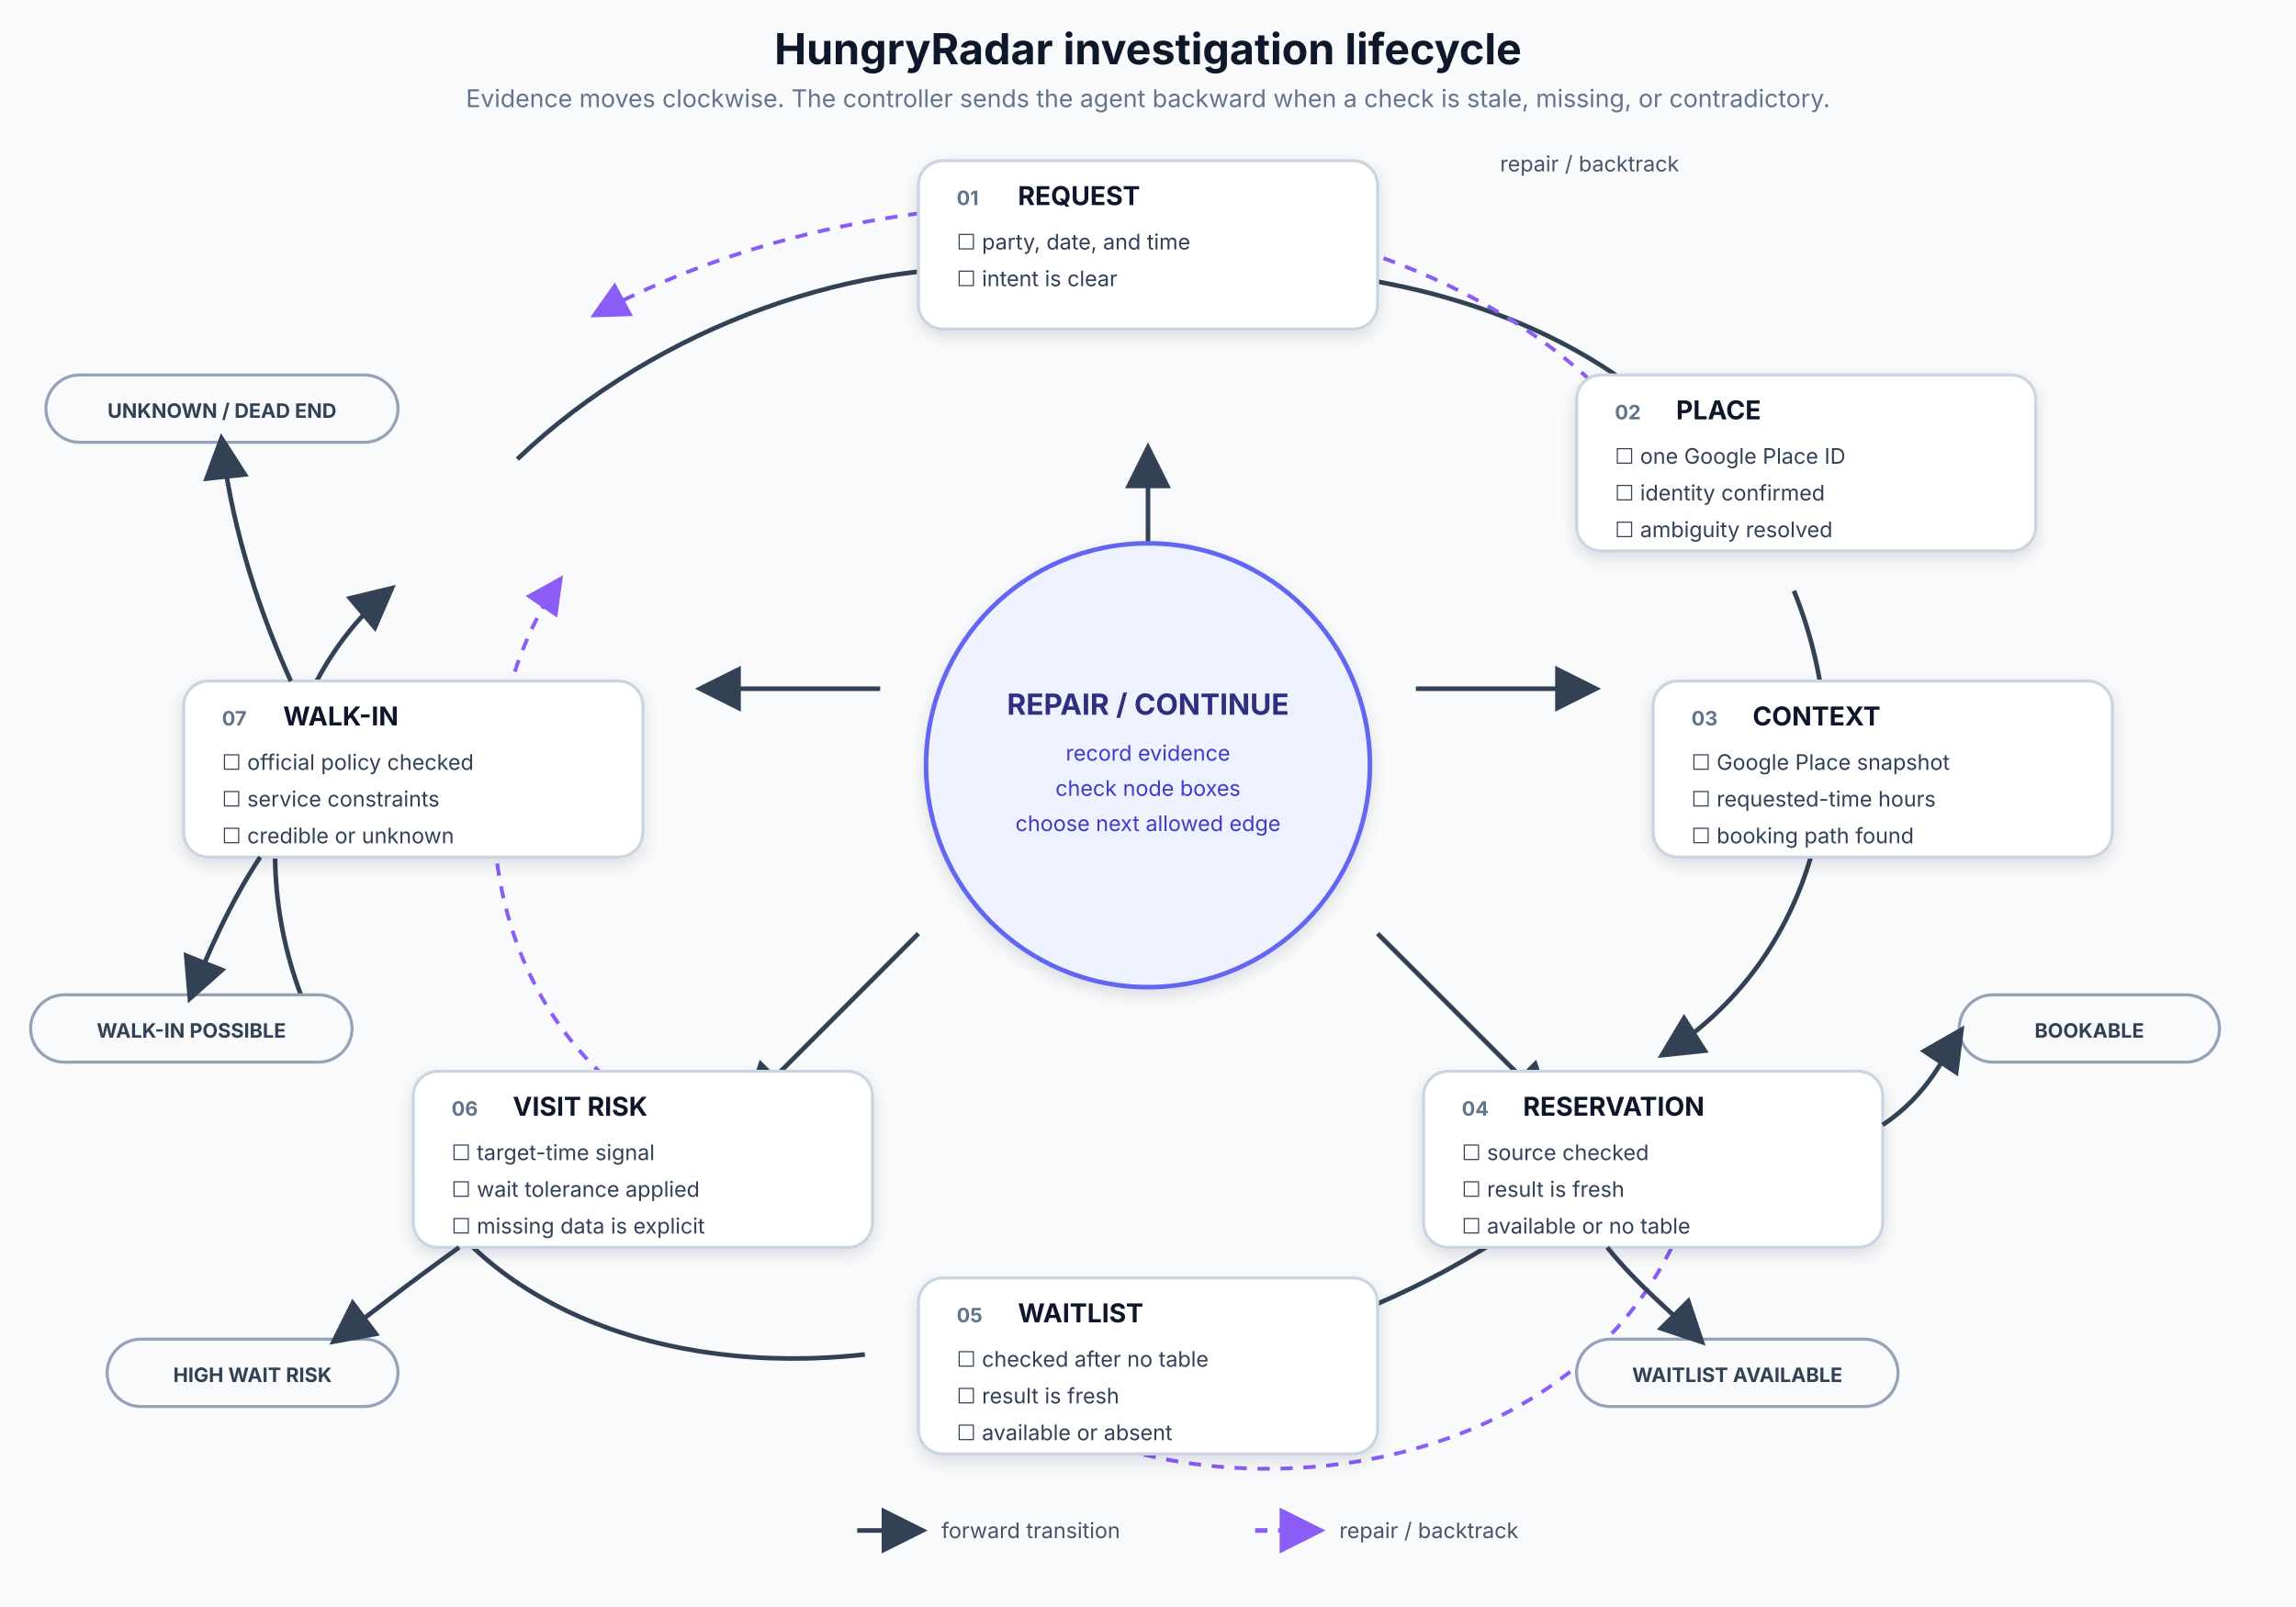
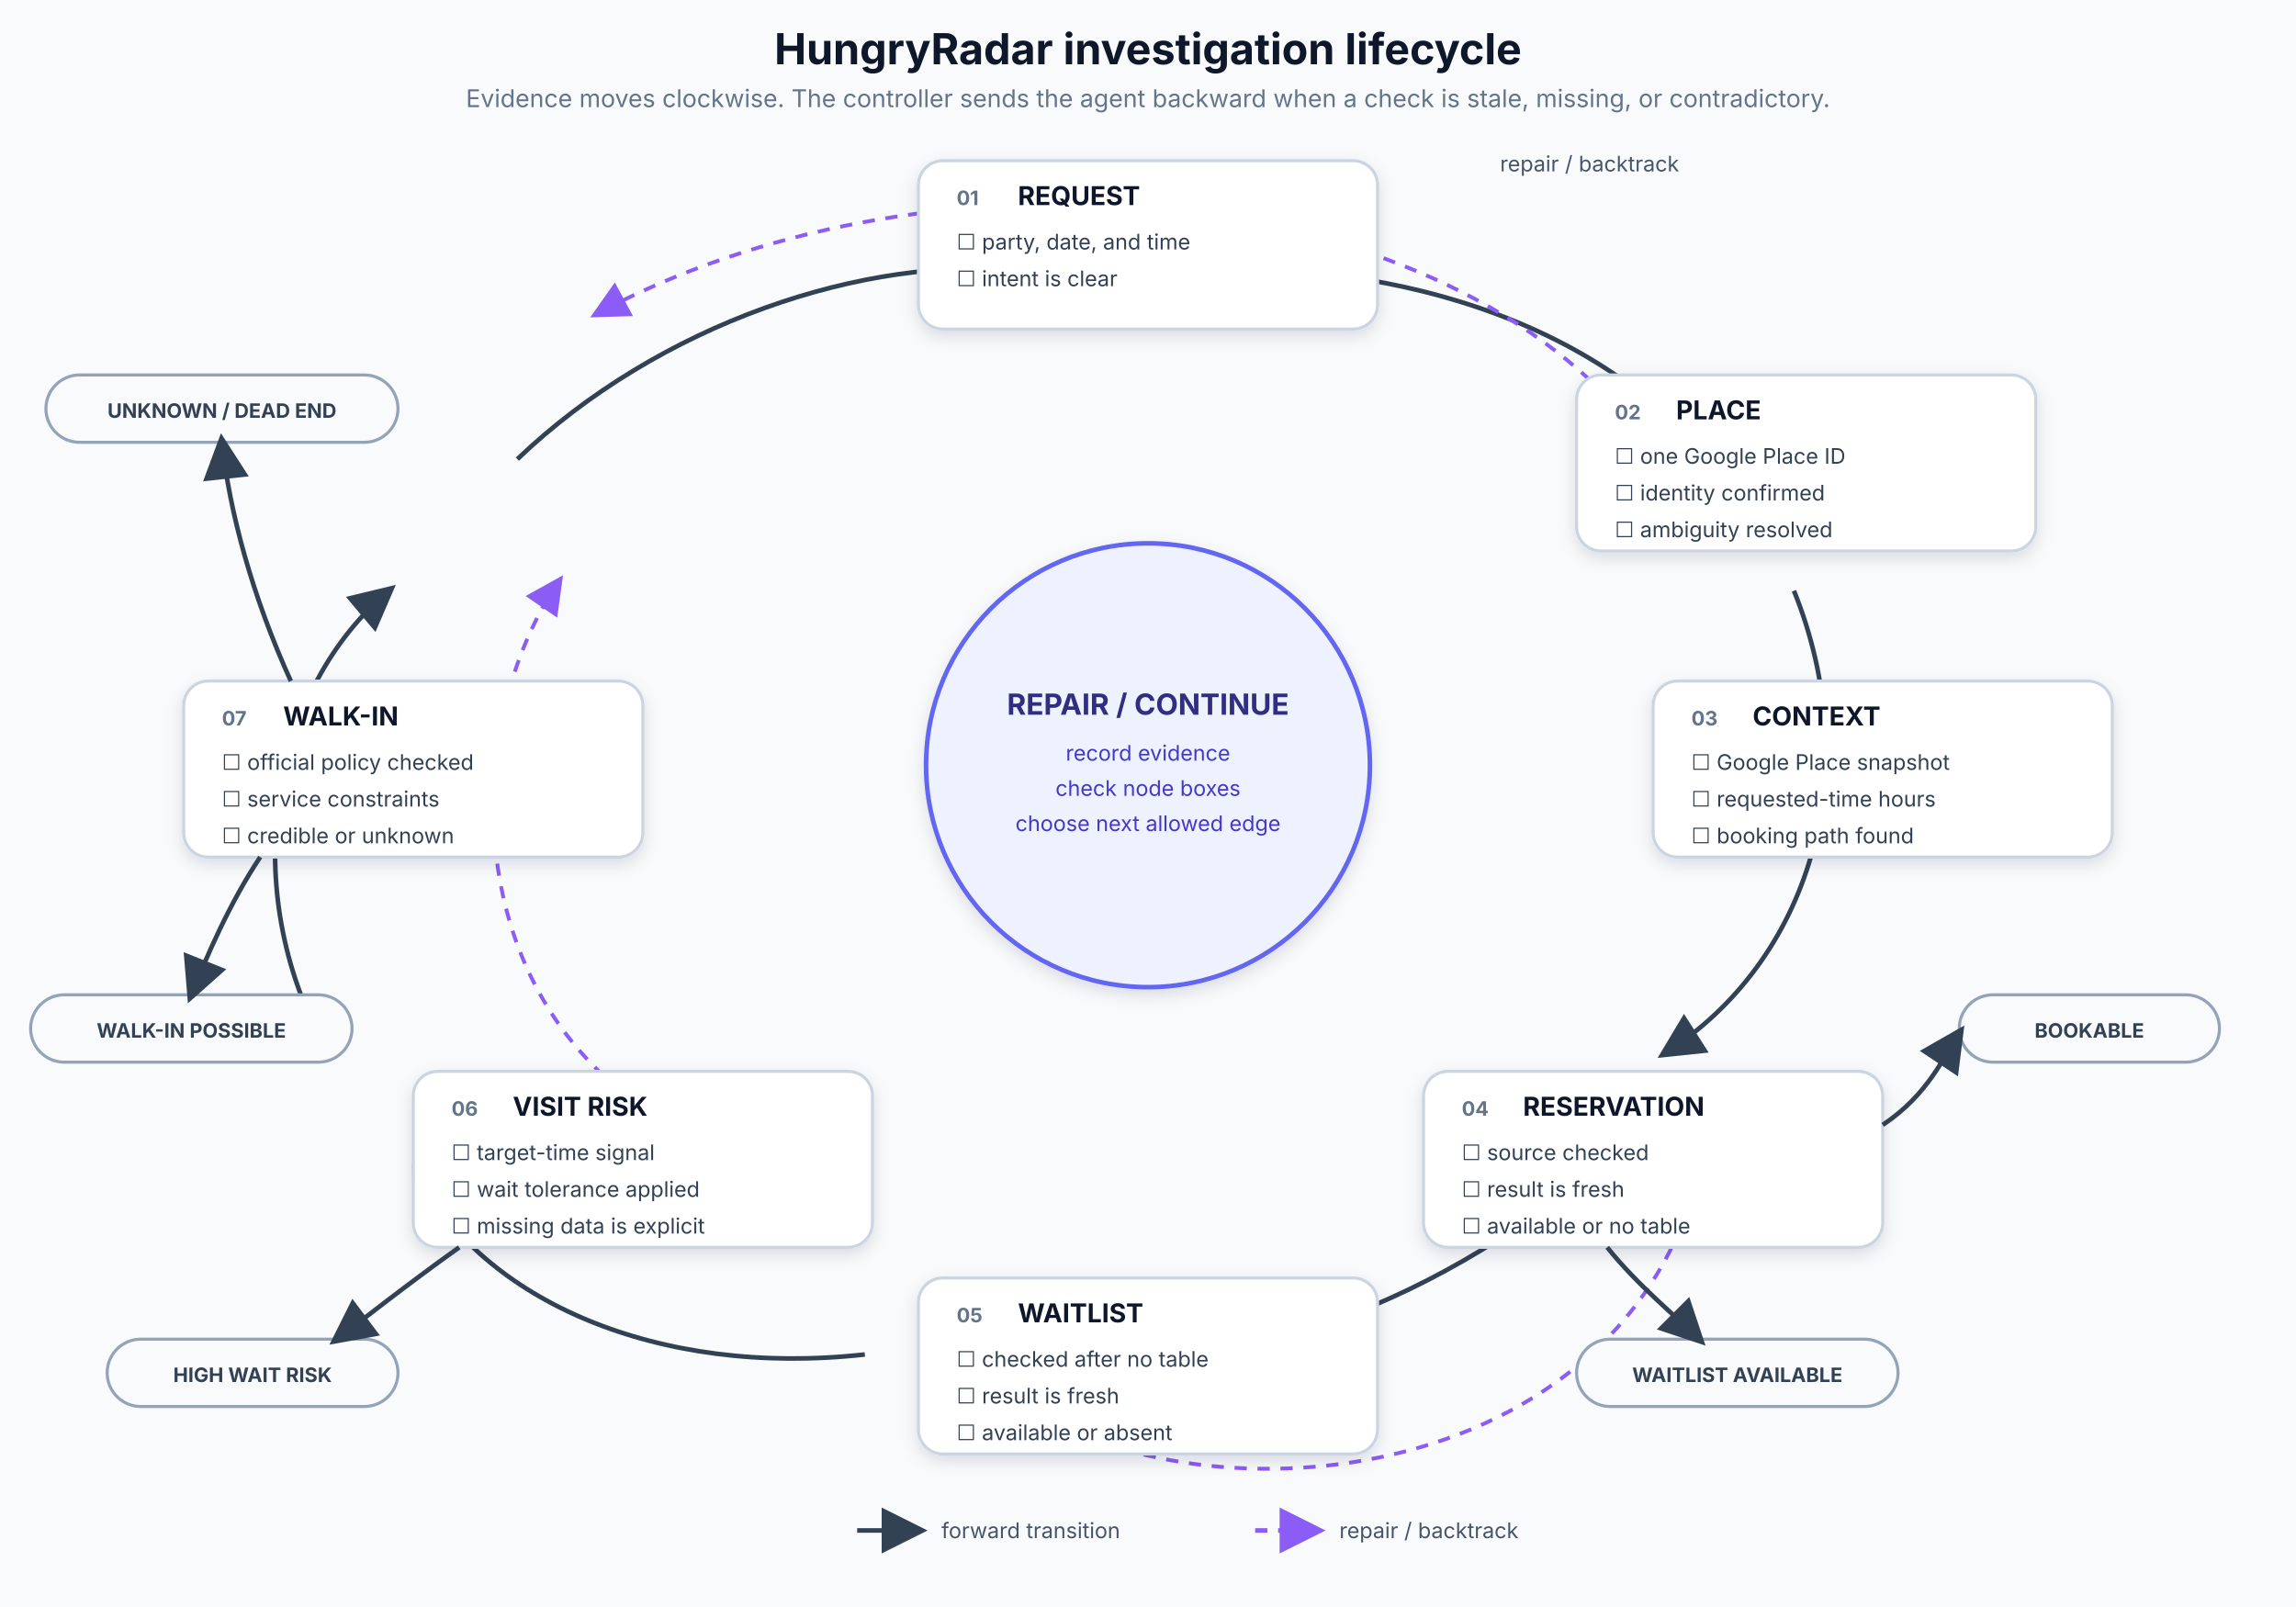
<svg xmlns="http://www.w3.org/2000/svg" width="1500" height="1050" viewBox="0 0 1500 1050" role="img" aria-labelledby="title desc">
  <defs>
    <marker id="arrow" markerWidth="10" markerHeight="10" refX="8" refY="5" orient="auto" markerUnits="strokeWidth">
      <path d="M0,0 L10,5 L0,10 z" fill="#334155" />
    </marker>
    <marker id="back-arrow" markerWidth="10" markerHeight="10" refX="8" refY="5" orient="auto" markerUnits="strokeWidth">
      <path d="M0,0 L10,5 L0,10 z" fill="#8b5cf6" />
    </marker>
    <filter id="shadow" x="-20%" y="-20%" width="140%" height="140%">
      <feDropShadow dx="0" dy="4" stdDeviation="5" flood-color="#0f172a" flood-opacity="0.12" />
    </filter>
    <style>
      .title { font: 700 28px -apple-system,BlinkMacSystemFont,"Segoe UI",sans-serif; fill: #0f172a; }
      .subtitle { font: 400 16px -apple-system,BlinkMacSystemFont,"Segoe UI",sans-serif; fill: #64748b; }
      .node { fill: #ffffff; stroke: #cbd5e1; stroke-width: 2; }
      .node-title { font: 700 17px -apple-system,BlinkMacSystemFont,"Segoe UI",sans-serif; fill: #0f172a; }
      .node-step { font: 700 13px -apple-system,BlinkMacSystemFont,"Segoe UI",sans-serif; fill: #64748b; }
      .check { font: 400 14px -apple-system,BlinkMacSystemFont,"Segoe UI",sans-serif; fill: #334155; }
      .edge { fill: none; stroke: #334155; stroke-width: 3; marker-end: url(#arrow); }
      .back-edge { fill: none; stroke: #8b5cf6; stroke-width: 2.5; stroke-dasharray: 8 7; marker-end: url(#back-arrow); }
      .controller { fill: #eef2ff; stroke: #6366f1; stroke-width: 3; }
      .controller-title { font: 700 19px -apple-system,BlinkMacSystemFont,"Segoe UI",sans-serif; fill: #312e81; }
      .controller-copy { font: 400 14px -apple-system,BlinkMacSystemFont,"Segoe UI",sans-serif; fill: #4338ca; }
      .terminal { fill: #f8fafc; stroke: #94a3b8; stroke-width: 2; }
      .terminal-text { font: 700 13px -apple-system,BlinkMacSystemFont,"Segoe UI",sans-serif; fill: #334155; }
      .legend { font: 400 14px -apple-system,BlinkMacSystemFont,"Segoe UI",sans-serif; fill: #475569; }
    </style>
  </defs>
  <rect width="1500" height="1050" fill="#f8fafc" />
  <text x="750" y="42" text-anchor="middle" class="title">HungryRadar investigation lifecycle</text>
  <text x="750" y="70" text-anchor="middle" class="subtitle">Evidence moves clockwise. The controller sends the agent backward when a check is stale, missing, or contradictory.</text>
  <path class="edge" d="M750 177 C910 165 1045 212 1118 302" />
  <path class="edge" d="M1172 386 C1220 505 1182 628 1088 688" />
  <path class="edge" d="M1015 785 C890 878 760 902 668 885" />
  <path class="edge" d="M565 885 C430 900 315 850 272 766" />
  <path class="edge" d="M210 680 C155 575 178 450 254 386" />
  <path class="edge" d="M338 300 C430 212 565 166 670 177" />
-   <path class="edge" d="M750 355 L750 295" />
-   <path class="edge" d="M925 450 L1040 450" />
-   <path class="edge" d="M900 610 L1010 720" />
-   <path class="edge" d="M600 610 L490 720" />
-   <path class="edge" d="M575 450 L460 450" />
  <path class="back-edge" d="M1060 270 C920 112 600 92 390 205" />
  <path class="back-edge" d="M1120 700 C1110 955 830 1000 690 930" />
  <path class="back-edge" d="M430 730 C300 650 300 475 365 380" />
  <text x="980" y="112" class="legend" fill="#8b5cf6">repair / backtrack</text>
  <circle cx="750" cy="500" r="145" class="controller" filter="url(#shadow)" />
  <text x="750" y="467" text-anchor="middle" class="controller-title">REPAIR / CONTINUE</text>
  <text x="750" y="497" text-anchor="middle" class="controller-copy">record evidence</text>
  <text x="750" y="520" text-anchor="middle" class="controller-copy">check node boxes</text>
  <text x="750" y="543" text-anchor="middle" class="controller-copy">choose next allowed edge</text>
  <g filter="url(#shadow)">
    <rect x="600" y="105" width="300" height="110" rx="16" class="node" />
    <text x="625" y="134" class="node-step">01</text>
    <text x="665" y="134" class="node-title">REQUEST</text>
    <text x="625" y="163" class="check">☐ party, date, and time</text>
    <text x="625" y="187" class="check">☐ intent is clear</text>
  </g>
  <g filter="url(#shadow)">
    <rect x="1030" y="245" width="300" height="115" rx="16" class="node" />
    <text x="1055" y="274" class="node-step">02</text>
    <text x="1095" y="274" class="node-title">PLACE</text>
    <text x="1055" y="303" class="check">☐ one Google Place ID</text>
    <text x="1055" y="327" class="check">☐ identity confirmed</text>
    <text x="1055" y="351" class="check">☐ ambiguity resolved</text>
  </g>
  <g filter="url(#shadow)">
    <rect x="1080" y="445" width="300" height="115" rx="16" class="node" />
    <text x="1105" y="474" class="node-step">03</text>
    <text x="1145" y="474" class="node-title">CONTEXT</text>
    <text x="1105" y="503" class="check">☐ Google Place snapshot</text>
    <text x="1105" y="527" class="check">☐ requested-time hours</text>
    <text x="1105" y="551" class="check">☐ booking path found</text>
  </g>
  <g filter="url(#shadow)">
    <rect x="930" y="700" width="300" height="115" rx="16" class="node" />
    <text x="955" y="729" class="node-step">04</text>
    <text x="995" y="729" class="node-title">RESERVATION</text>
    <text x="955" y="758" class="check">☐ source checked</text>
    <text x="955" y="782" class="check">☐ result is fresh</text>
    <text x="955" y="806" class="check">☐ available or no table</text>
  </g>
  <g filter="url(#shadow)">
    <rect x="600" y="835" width="300" height="115" rx="16" class="node" />
    <text x="625" y="864" class="node-step">05</text>
    <text x="665" y="864" class="node-title">WAITLIST</text>
    <text x="625" y="893" class="check">☐ checked after no table</text>
    <text x="625" y="917" class="check">☐ result is fresh</text>
    <text x="625" y="941" class="check">☐ available or absent</text>
  </g>
  <g filter="url(#shadow)">
    <rect x="270" y="700" width="300" height="115" rx="16" class="node" />
    <text x="295" y="729" class="node-step">06</text>
    <text x="335" y="729" class="node-title">VISIT RISK</text>
    <text x="295" y="758" class="check">☐ target-time signal</text>
    <text x="295" y="782" class="check">☐ wait tolerance applied</text>
    <text x="295" y="806" class="check">☐ missing data is explicit</text>
  </g>
  <g filter="url(#shadow)">
    <rect x="120" y="445" width="300" height="115" rx="16" class="node" />
    <text x="145" y="474" class="node-step">07</text>
    <text x="185" y="474" class="node-title">WALK-IN</text>
    <text x="145" y="503" class="check">☐ official policy checked</text>
    <text x="145" y="527" class="check">☐ service constraints</text>
    <text x="145" y="551" class="check">☐ credible or unknown</text>
  </g>
  <g>
    <rect x="1280" y="650" width="170" height="44" rx="22" class="terminal" />
    <text x="1365" y="678" text-anchor="middle" class="terminal-text">BOOKABLE</text>
    <path class="edge" d="M1230 735 C1260 715 1270 690 1280 675" />
    <rect x="1030" y="875" width="210" height="44" rx="22" class="terminal" />
    <text x="1135" y="903" text-anchor="middle" class="terminal-text">WAITLIST AVAILABLE</text>
    <path class="edge" d="M1050 815 C1070 840 1095 860 1110 875" />
    <rect x="70" y="875" width="190" height="44" rx="22" class="terminal" />
    <text x="165" y="903" text-anchor="middle" class="terminal-text">HIGH WAIT RISK</text>
    <path class="edge" d="M300 815 C265 840 240 860 220 875" />
    <rect x="20" y="650" width="210" height="44" rx="22" class="terminal" />
    <text x="125" y="678" text-anchor="middle" class="terminal-text">WALK-IN POSSIBLE</text>
    <path class="edge" d="M170 560 C150 590 135 625 125 650" />
    <rect x="30" y="245" width="230" height="44" rx="22" class="terminal" />
    <text x="145" y="273" text-anchor="middle" class="terminal-text">UNKNOWN / DEAD END</text>
    <path class="edge" d="M190 445 C165 390 150 335 145 289" />
  </g>
  <line x1="560" y1="1000" x2="600" y2="1000" stroke="#334155" stroke-width="3" marker-end="url(#arrow)" />
  <text x="615" y="1005" class="legend">forward transition</text>
  <line x1="820" y1="1000" x2="860" y2="1000" stroke="#8b5cf6" stroke-width="3" stroke-dasharray="8 7" marker-end="url(#back-arrow)" />
  <text x="875" y="1005" class="legend">repair / backtrack</text>
</svg>
